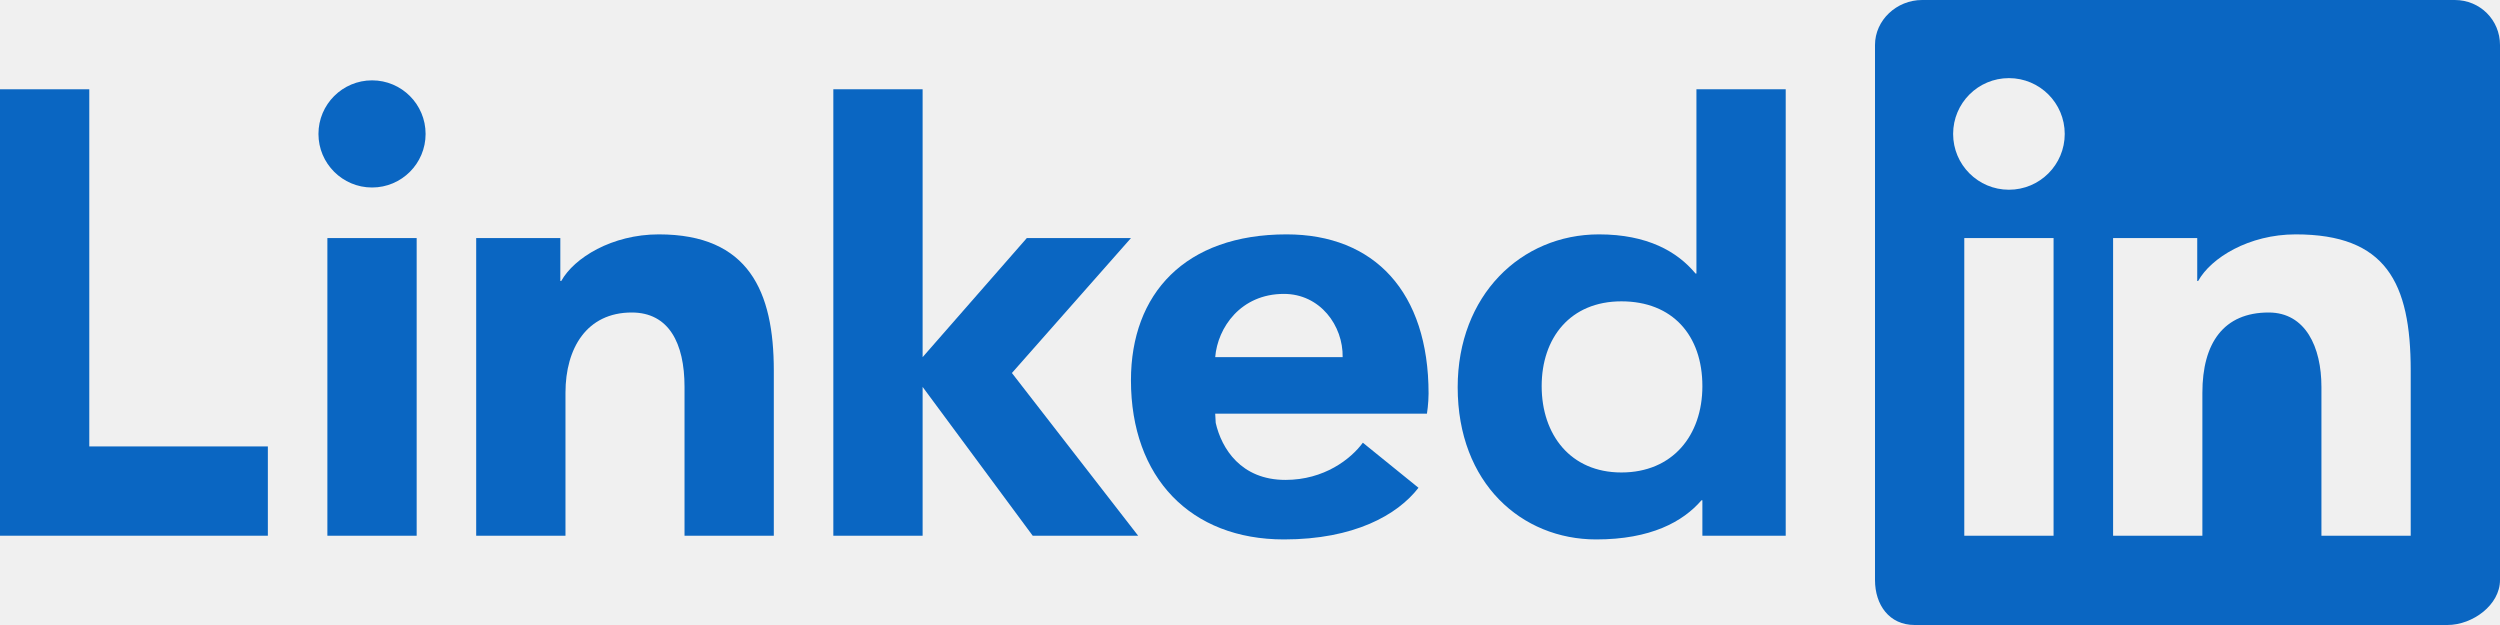
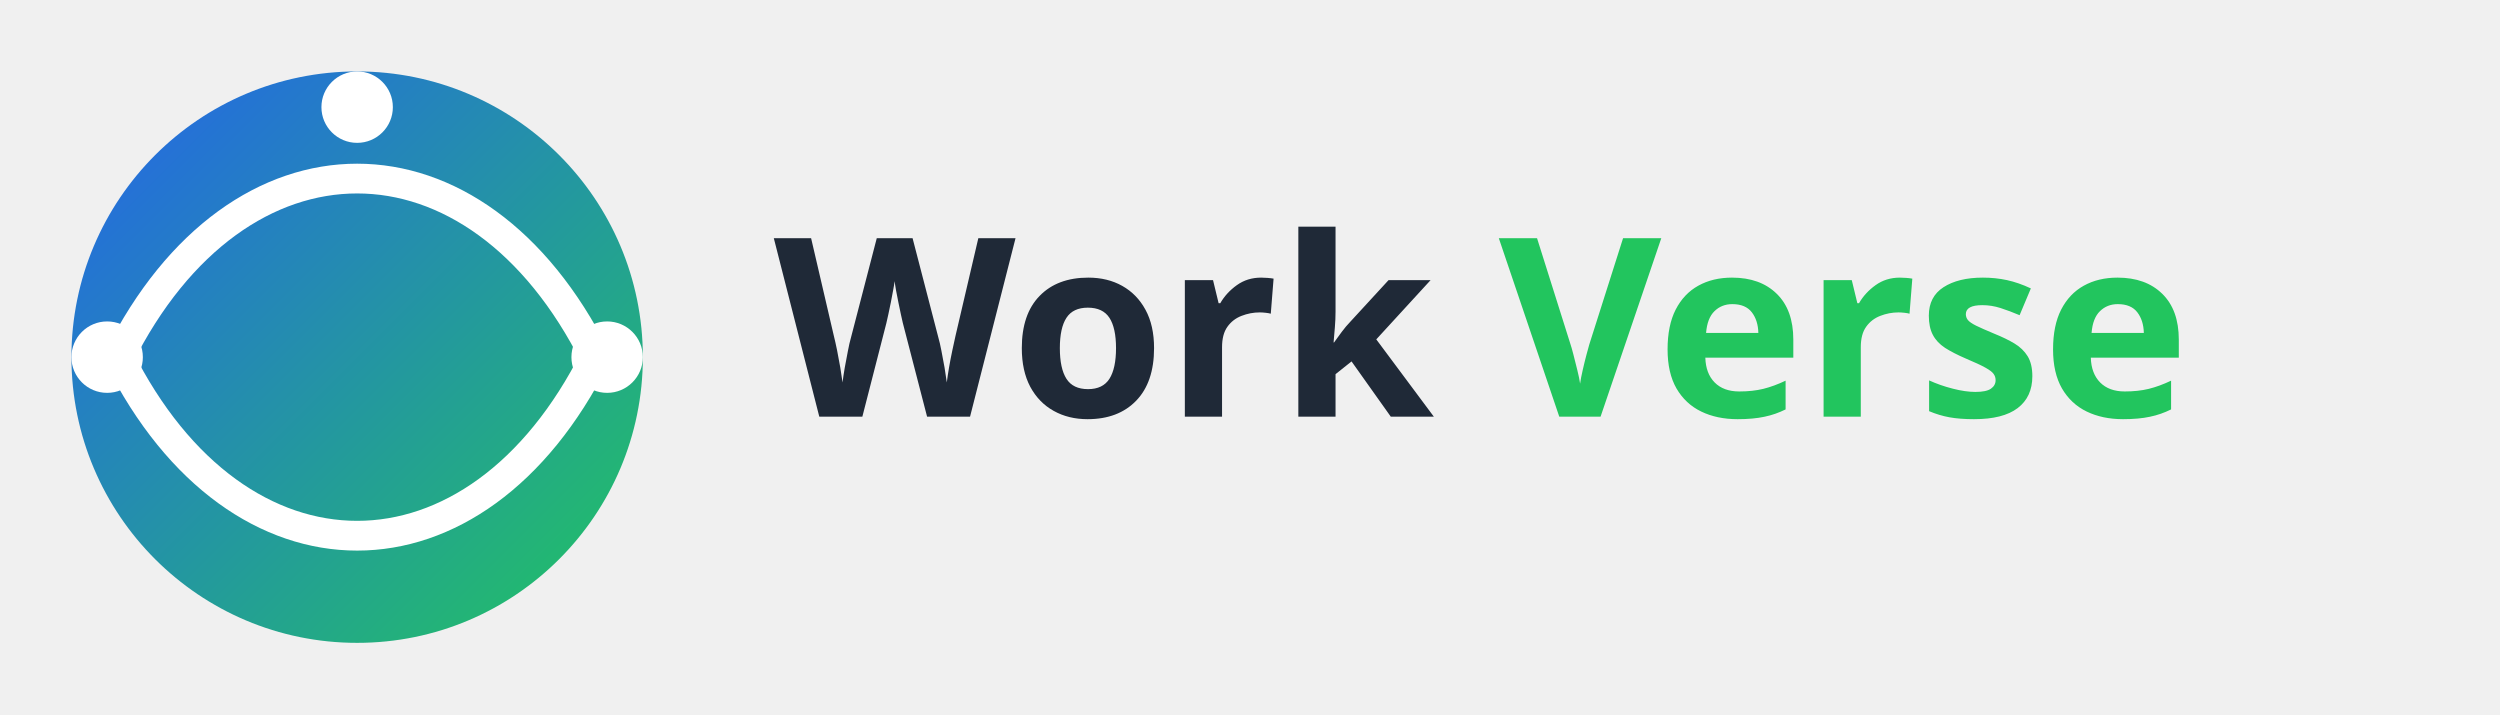
- <svg xmlns="http://www.w3.org/2000/svg" viewBox="0 0 84 21" preserveAspectRatio="xMinYMin meet" version="1.1" focusable="false" class="lazy-loaded" aria-busy="false">
-   <g class="inbug" stroke="none" stroke-width="1" fill="none" fill-rule="evenodd">
-     <path d="M19.479,0 L1.583,0 C0.727,0 0,0.677 0,1.511 L0,19.488 C0,20.323 0.477,21 1.333,21 L19.229,21 C20.086,21 21,20.323 21,19.488 L21,1.511 C21,0.677 20.336,0 19.479,0" class="bug-text-color" transform="translate(63, 0)" />
-     <path d="M82.479,0 L64.583,0 C63.727,0 63,0.677 63,1.511 L63,19.488 C63,20.323 63.477,21 64.333,21 L82.229,21 C83.086,21 84,20.323 84,19.488 L84,1.511 C84,0.677 83.336,0 82.479,0 Z M71,8 L73.827,8 L73.827,9.441 L73.858,9.441 C74.289,8.664 75.562,7.875 77.136,7.875 C80.157,7.875 81,9.479 81,12.45 L81,18 L78,18 L78,12.997 C78,11.667 77.469,10.5 76.227,10.5 C74.719,10.5 74,11.521 74,13.197 L74,18 L71,18 L71,8 Z M66,18 L69,18 L69,8 L66,8 L66,18 Z M69.375,4.5 C69.375,5.536 68.536,6.375 67.5,6.375 C66.464,6.375 65.625,5.536 65.625,4.5 C65.625,3.464 66.464,2.625 67.5,2.625 C68.536,2.625 69.375,3.464 69.375,4.5 Z" class="background" fill="#0a66c2" />
-   </g>
-   <g class="linkedin-text">
-     <path d="M60,18 L57.2,18 L57.2,16.809 L57.17,16.809 C56.547,17.531 55.465,18.125 53.631,18.125 C51.131,18.125 48.978,16.244 48.978,13.011 C48.978,9.931 51.1,7.875 53.725,7.875 C55.35,7.875 56.359,8.453 56.97,9.191 L57,9.191 L57,3 L60,3 L60,18 Z M54.479,10.125 C52.764,10.125 51.8,11.348 51.8,12.974 C51.8,14.601 52.764,15.875 54.479,15.875 C56.196,15.875 57.2,14.634 57.2,12.974 C57.2,11.268 56.196,10.125 54.479,10.125 L54.479,10.125 Z" fill="#0a66c2" />
-     <path d="M47.661,16.389 C46.953,17.306 45.495,18.125 43.141,18.125 C40,18.125 38,16.046 38,12.778 C38,9.875 39.812,7.875 43.229,7.875 C46.18,7.875 48,9.813 48,13.222 C48,13.563 47.945,13.9 47.945,13.9 L40.831,13.9 L40.848,14.209 C41.045,15.071 41.696,16.125 43.19,16.125 C44.494,16.125 45.388,15.424 45.792,14.875 L47.661,16.389 Z M45.113,12 C45.133,10.945 44.359,9.875 43.139,9.875 C41.687,9.875 40.912,11.009 40.831,12 L45.113,12 Z" fill="#0a66c2" />
-     <polygon fill="#0a66c2" points="38 8 34.5 8 31 12 31 3 28 3 28 18 31 18 31 13 34.699 18 38.241 18 34 12.533" />
-     <path d="M16,8 L18.827,8 L18.827,9.441 L18.858,9.441 C19.289,8.664 20.562,7.875 22.136,7.875 C25.157,7.875 26,9.792 26,12.45 L26,18 L23,18 L23,12.997 C23,11.525 22.469,10.5 21.227,10.5 C19.719,10.5 19,11.694 19,13.197 L19,18 L16,18 L16,8 Z" fill="#0a66c2" />
-     <path d="M11,18 L14,18 L14,8 L11,8 L11,18 Z M12.501,6.3 C13.495,6.3 14.3,5.494 14.3,4.5 C14.3,3.506 13.495,2.7 12.501,2.7 C11.508,2.7 10.7,3.506 10.7,4.5 C10.7,5.494 11.508,6.3 12.501,6.3 Z" fill="#0a66c2" />
-     <polygon fill="#0a66c2" points="3 3 0 3 0 18 9 18 9 15 3 15" />
-   </g>
+ <svg xmlns="http://www.w3.org/2000/svg" width="420" height="120" viewBox="0 0 420 120">
+   <circle cx="60" cy="60" r="48" fill="url(#grad1)" />
+   <path d="M20 60 C40 20, 80 20, 100 60" stroke="#ffffff" stroke-width="5" fill="none" />
+   <path d="M20 60 C40 100, 80 100, 100 60" stroke="#ffffff" stroke-width="5" fill="none" />
+   <circle cx="60" cy="18" r="6" fill="#ffffff" />
+   <circle cx="18" cy="60" r="6" fill="#ffffff" />
+   <circle cx="102" cy="60" r="6" fill="#ffffff" />
+   <text x="130" y="70" font-size="42" font-family="Segoe UI, sans-serif" font-weight="600">
+     <tspan fill="#1f2937">Work</tspan>
+     <tspan fill="#22c55e">Verse</tspan>
+   </text>
+   <defs>
+     <linearGradient id="grad1" x1="0%" y1="0%" x2="100%" y2="100%">
+       <stop offset="0%" stop-color="#2563eb" />
+       <stop offset="100%" stop-color="#22c55e" />
+     </linearGradient>
+   </defs>
</svg>
